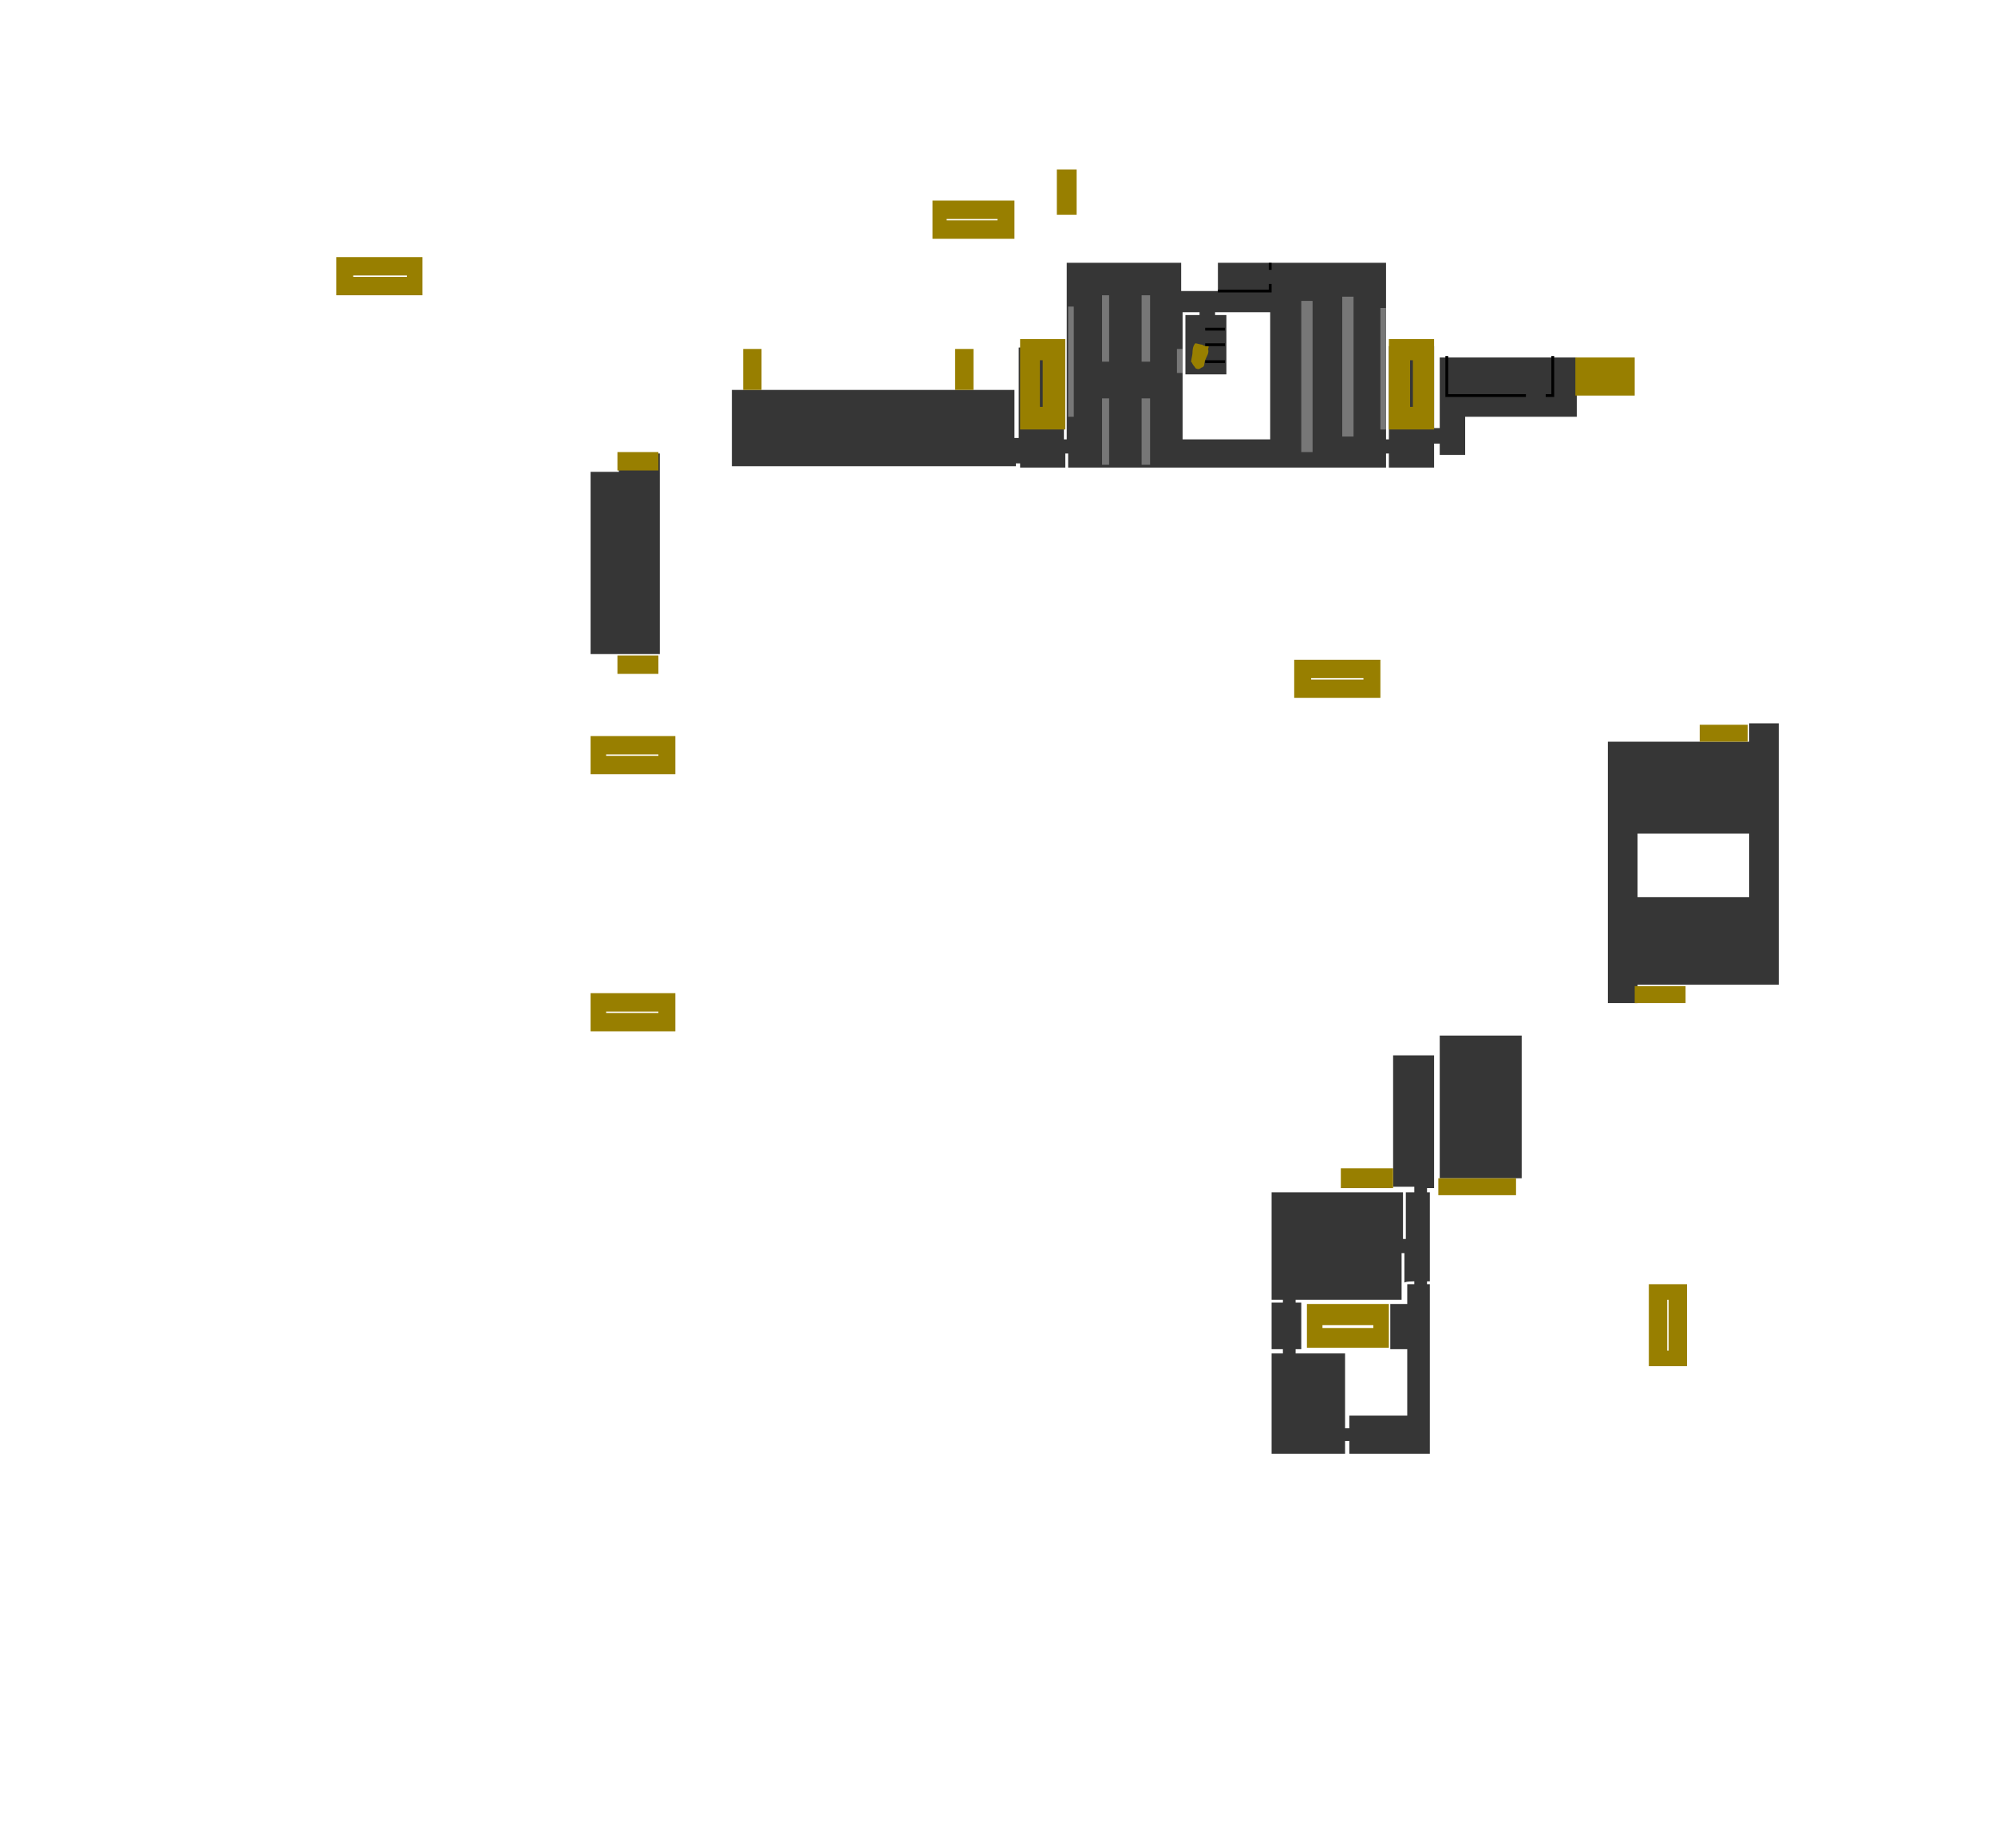
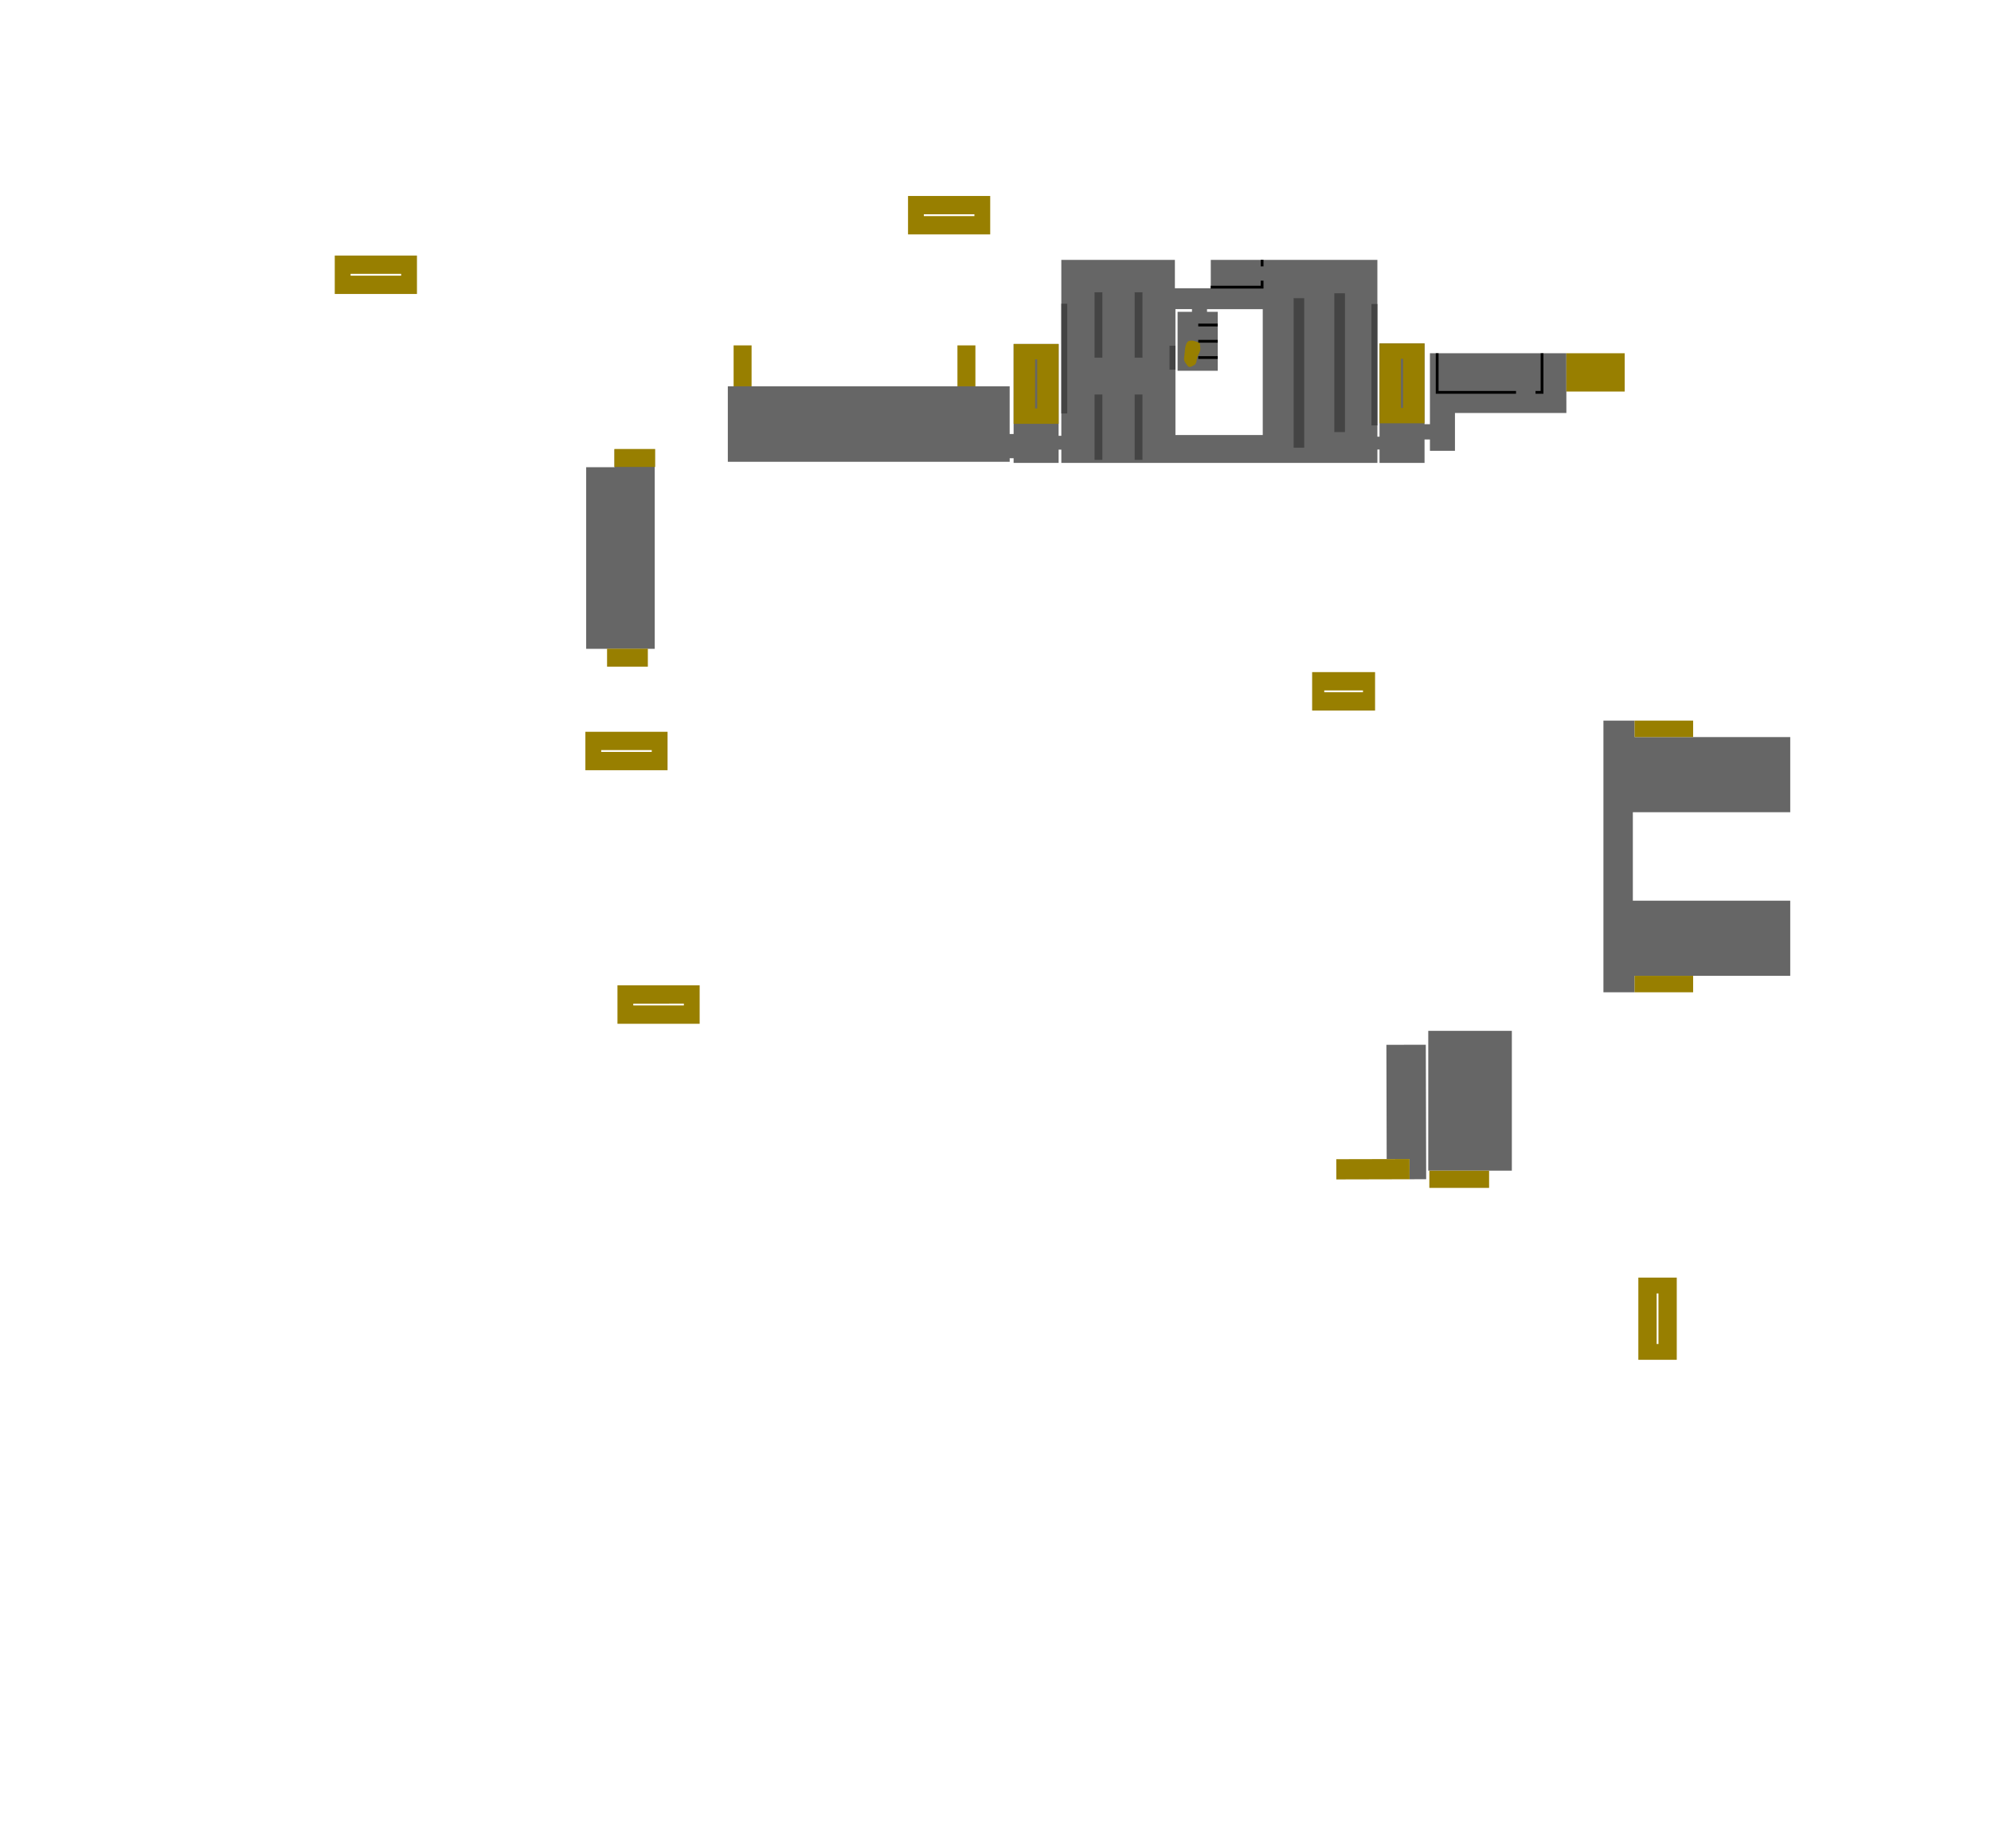
- <svg xmlns="http://www.w3.org/2000/svg" version="1.1" id="Discord.gg-_x40_marazm" x="0px" y="0px" viewBox="0 0 141.2 130.8" style="enable-background:new 0 0 141.2 130.8;" xml:space="preserve">
-   <style type="text/css">
- 	.st0{fill:#363636;}
- 	.st1{fill:#777777;}
- 	.st2{fill:#987F00;}
- 	.st3{fill:none;stroke:#000000;stroke-width:0.2;}
- </style>
-   <g id="Second_Floor">
-     <g id="Floor-2">
-       <path class="st0" d="M42.8,33.4h1v-1.3h2.9v14.2h-4.9V33.4C41.8,33.4,42.8,33.4,42.8,33.4z" />
-       <path class="st0" d="M125.9,51.2h-2.1v1.3h-10v18.5h2.1v-1.3h10L125.9,51.2L125.9,51.2z M123.8,59v4.5h-7.9V59H123.8z" />
-       <path class="st0" d="M107.7,73.3v10.1h-5.8V73.3H107.7z" />
-       <path class="st0" d="M111.6,25.3h-9.7v5h-0.4v-5.8h-3.2v6.6h-0.2V18.6H86.2v2h-2.6v-2h-8.1v12.5h-0.2v-6.5h-3.2v4.2V31h-0.3v-3.4    H51.8V33h20.1v-0.2h0.3v0.3h3.2v-1h0.2v1h22.5v-1h0.2v1h3.2v-1.7h0.4v0.8h1.8v-2.7h7.9L111.6,25.3L111.6,25.3z M89.9,22.1v9h-6.2    v-9h1.2v0.2h-1v4.2h2.9v-4.2H86v-0.2h2L89.9,22.1L89.9,22.1z" />
-       <path class="st0" d="M101.5,84.1l0-9.4h-2.9l0,9.3h1.5v0.4h-0.6v3.3h-0.2v-3.3H90V92h0.8v0.2H90v3.3h0.8v0.3H90v7.1h5.2V102h0.3    v0.9h5.7v-12h-0.2v-0.2h0.2v-6.3H101v-0.3L101.5,84.1L101.5,84.1z M100.1,90.7v0.2h-0.5v1.4h-1.2v3.2h1.2v4.7h-4.1v0.9h-0.3v-5.3    h-3.5v-0.3h0.4v-3.3h-0.4V92h7.5v-3.3h0.2v2.1C99.4,90.7,100.1,90.7,100.1,90.7z" />
-     </g>
-     <g id="Obstacles-2">
-       <path class="st1" d="M92.9,21.3V32h-0.8V21.3H92.9z" />
-       <path class="st1" d="M95.8,21v9.9H95V21H95.8z" />
-       <path class="st1" d="M98.1,21.8v8.6h-0.4v-8.6C97.7,21.8,98.1,21.8,98.1,21.8z" />
-       <path class="st1" d="M81.4,20.9v4.7h-0.6v-4.7H81.4z" />
-       <path class="st1" d="M81.4,28.2v4.7h-0.6v-4.7H81.4z" />
-       <path class="st1" d="M78.5,28.2v4.7H78v-4.7H78.5z" />
-       <path class="st1" d="M78.5,20.9v4.7H78v-4.7H78.5z" />
-       <path class="st1" d="M76,21.7v7.8h-0.4v-7.8H76z" />
-       <path class="st1" d="M83.7,24.7v1.7h-0.4v-1.7H83.7z" />
-     </g>
-     <g id="Stairs-2">
-       <g id="Stairs-2-down">
-         <path id="stair-62" class="st2" d="M111.5,28v-2.7h4.2V28" />
-         <path id="stair-63" class="st2" d="M53.9,24.7v2.9h-1.3v-2.9" />
-         <path id="stair-130" class="st2" d="M68.9,24.7v2.9h-1.3v-2.9" />
-         <path id="stair-131" class="st2" d="M98.6,84.1v-1.4l-3.7,0v1.4L98.6,84.1z" />
-         <path id="stair-132" class="st2" d="M101.8,83.4v1.2h5.5v-1.2H101.8z" />
-         <path id="stair-140" class="st2" d="M46.6,33.3v-1.3h-2.9v1.3H46.6z" />
-         <path id="stair-141" class="st2" d="M46.6,47.7v-1.3h-2.9v1.3H46.6z" />
-         <path id="stair-155" class="st2" d="M120.3,52.5h3.4v-1.2h-3.4V52.5z" />
-         <path id="stair-226" class="st2" d="M115.7,71h3.6v-1.2h-3.6V71z" />
-         <path id="stair-135" class="st2" d="M76.2,12v3.2h-1.4V12H76.2z" />
-         <path id="stair-134" class="st2" d="M98.3,92.3h-5.8v3.1h5.8V92.3z M97.2,93.8V94h-3.6v-0.2H97.2z" />
-         <path class="st2" d="M85.1,24.4c0.1,0.1,0.3,0.1,0.4,0.1c0.1,0,0,0.2,0,0.2c0.1,0.3-0.1,0.5-0.2,0.8c-0.1,0.2,0,0.4-0.2,0.5     c-0.1,0-0.2,0.2-0.4,0.1c-0.1,0-0.1-0.1-0.2-0.2s-0.1-0.2-0.2-0.3c0-0.1,0.1-0.5,0.1-0.6s0-0.5,0.2-0.7     C84.7,24.3,85,24.4,85.1,24.4L85.1,24.4z" />
+ <svg xmlns="http://www.w3.org/2000/svg" width="141.8" height="131.571">
+   <g transform="rotate(90 70.9 70.9)">
+     <g id="Second_Floor" class="shadow">
+       <g id="Floor-2" fill="#666">
+         <path d="M33.268 99.041V98.03h-1.259v-2.861h14.192v4.883H33.268ZM52.484 14.298v11.085h-1.172v2.22h19.346v-2.22h-1.174V14.298h-5.35v11.21h-6.298v-11.21H55.16ZM73.403 37.102v-2.976h9.958v5.952h-9.958ZM25.154 30.243v9.717h5.05v.384h-5.75v3.205h6.64v.153h-12.59v11.865h2.021v2.557h-2.021v8.088h12.531v.193h-6.541v3.203l4.215.002h2.195v.281h-3.396v20.073h5.373V69.89h-.252v-.28h.334v-3.206h-.948v-.193h.948v-22.51h-.953v-.152h.953v-3.206h-1.668v-.384h.804v-1.782h-2.693v-7.935Zm-3.14 21.623h8.964v6.219h-8.965v-1.178h.192v1.025H26.4v-2.861h-4.195v.764h-.191V53.85ZM83.971 41.41l-1.44.003v1.627l-8.132.021-.007-2.808 9.576-.026Z" />
      </g>
-       <g id="Stairs-2-up">
-         <path id="stair-127" class="st2" d="M101.5,30.3V24h-3.2v6.4H101.5z M100,28.8h-0.2v-3.3h0.2V28.8z" />
-         <path id="stair-128" class="st2" d="M75.4,30.3V24h-3.2v6.4H75.4z M73.8,28.8h-0.2v-3.3h0.2V28.8z" />
-         <path id="stair-69" class="st2" d="M29.9,18.2h-6.1v2.7h6.1V18.2z M28.8,19.5v0.1H25v-0.1H28.8z" />
-         <path id="stair-96" class="st2" d="M71.8,14.2h-5.8v2.7h5.8V14.2z M70.6,15.5v0.1H67v-0.1H70.6z" />
-         <path id="stair-97" class="st2" d="M47.8,52.1h-6v2.7h6V52.1z M46.6,53.4v0.1h-3.7v-0.1H46.6z" />
-         <path id="stair-100" class="st2" d="M47.8,70.3h-6v2.7h6V70.3z M46.6,71.6v0.1h-3.7v-0.1H46.6z" />
-         <path id="stair-101" class="st2" d="M119.4,96.7v-5.8h-2.7v5.8H119.4z M118.1,95.6h-0.1V92h0.1V95.6z" />
-         <path id="stair-129" class="st2" d="M97.7,46.7h-6.1v2.7h6.1V46.7z M96.5,48v0.1h-3.7V48H96.5z" />
+       <g id="Obstacles-2" fill="#444">
+         <path d="M21.233 48.912h10.649v.756h-10.65ZM20.886 46.012h9.877v.757h-9.877ZM21.65 43.702h8.644v.421H21.65ZM20.814 60.432h4.657v.557h-4.657ZM28.09 60.432h4.657v.557H28.09ZM28.09 63.288h4.657v.557H28.09ZM20.814 63.288h4.657v.557h-4.657ZM21.624 65.791h7.817v.42h-7.817ZM24.618 58.085h1.705v.421h-1.705Z" />
      </g>
-     </g>
-     <g id="Wall-2">
-       <path class="st3" d="M109.4,28h0.5v-2.8" />
-       <path class="st3" d="M108,28h-5.6v-2.8" />
-       <path class="st3" d="M85.3,23.3h1.4" />
-       <path class="st3" d="M85.3,24.4h1.4" />
-       <path class="st3" d="M85.3,25.6h1.4" />
-       <path class="st3" d="M86.2,20.6h3.7v-0.5" />
-       <path class="st3" d="M89.9,19.1v-0.5" />
+       <g id="Stairs-2" fill="#987f00">
+         <g id="Stairs-2-down">
+           <path id="stair-62" d="M27.88 30.243h-2.726v-4.155h2.726" />
+           <path id="stair-63" d="M24.593 88.272h2.915v1.28h-2.914" />
+           <path id="stair-130" d="M24.593 72.331h2.915v1.28h-2.914" />
+           <path id="stair-131" d="m83.971 41.41-1.44.003.012 5.216 1.44-.004Z" />
+           <path id="stair-132" d="M83.361 40.002h1.225v-4.256h-1.225Z" />
+           <path id="stair-140" d="M33.248 95.14H31.97v2.904h1.28Z" />
+           <path id="stair-141" d="M47.47 95.66h-1.278v2.904h1.278Z" />
+           <path id="stair-155" d="M52.484 25.384v-4.17h-1.172v4.17Z" />
+           <path id="stair-226" d="M70.657 25.384v-4.17h-1.172v4.17Z" />
+           <path d="M24.28 56.749c.056-.126.06-.287.151-.38.046-.045.194-.028.25-.042.322-.08.514.132.805.21.212.058.423.037.516.223.025.051.167.252.12.368-.04.101-.149.128-.218.195a.673.673 0 0 1-.297.148c-.085.015-.508-.059-.62-.058-.113 0-.505-.039-.673-.223-.077-.085-.07-.366-.035-.441Z" />
+         </g>
+         <g id="Stairs-2-up">
+           <path id="stair-127" d="M30.14 40.345h-5.685v3.205h5.685Zm-1.093 1.526v.153H25.55v-.153Z" />
+           <path id="stair-128" d="M30.178 66.403h-5.685v3.204h5.685Zm-1.093 1.525v.154h-3.497v-.154Z" />
+           <path id="stair-69" d="M18.197 112.104v5.854h2.736v-5.854Zm1.303 1.125h.13v3.602h-.13Z" />
+           <path id="stair-96" d="M13.955 71.277v5.853h2.736v-5.853Zm1.303 1.125h.13v3.601h-.13Z" />
+           <path id="stair-97" d="M52.108 94.256v5.853h2.737v-5.853Zm1.303 1.125h.13v3.601h-.13Z" />
+           <path id="stair-100" d="M70.162 91.97v5.854H72.9V91.97Zm1.303 1.125h.131v3.602h-.13Z" />
+           <path id="stair-101" d="M96.827 22.38h-5.853v2.736h5.853Zm-1.125 1.303v.13h-3.601v-.13Z" />
+           <path id="stair-129" d="M47.859 43.867v4.482h2.736v-4.482Zm1.303.861h.13v2.758h-.13Z" />
+         </g>
+       </g>
+       <g id="Wall-2" fill="none" stroke="#000" stroke-width=".2">
+         <path d="M27.939 32.438v-.463h-2.785M27.939 33.827v5.617h-2.785M23.145 56.46v-1.388M24.302 56.46v-1.388M25.46 56.46v-1.388M20.447 55.576v-3.663h-.463M18.966 51.913h-.463" />
+       </g>
    </g>
  </g>
</svg>
